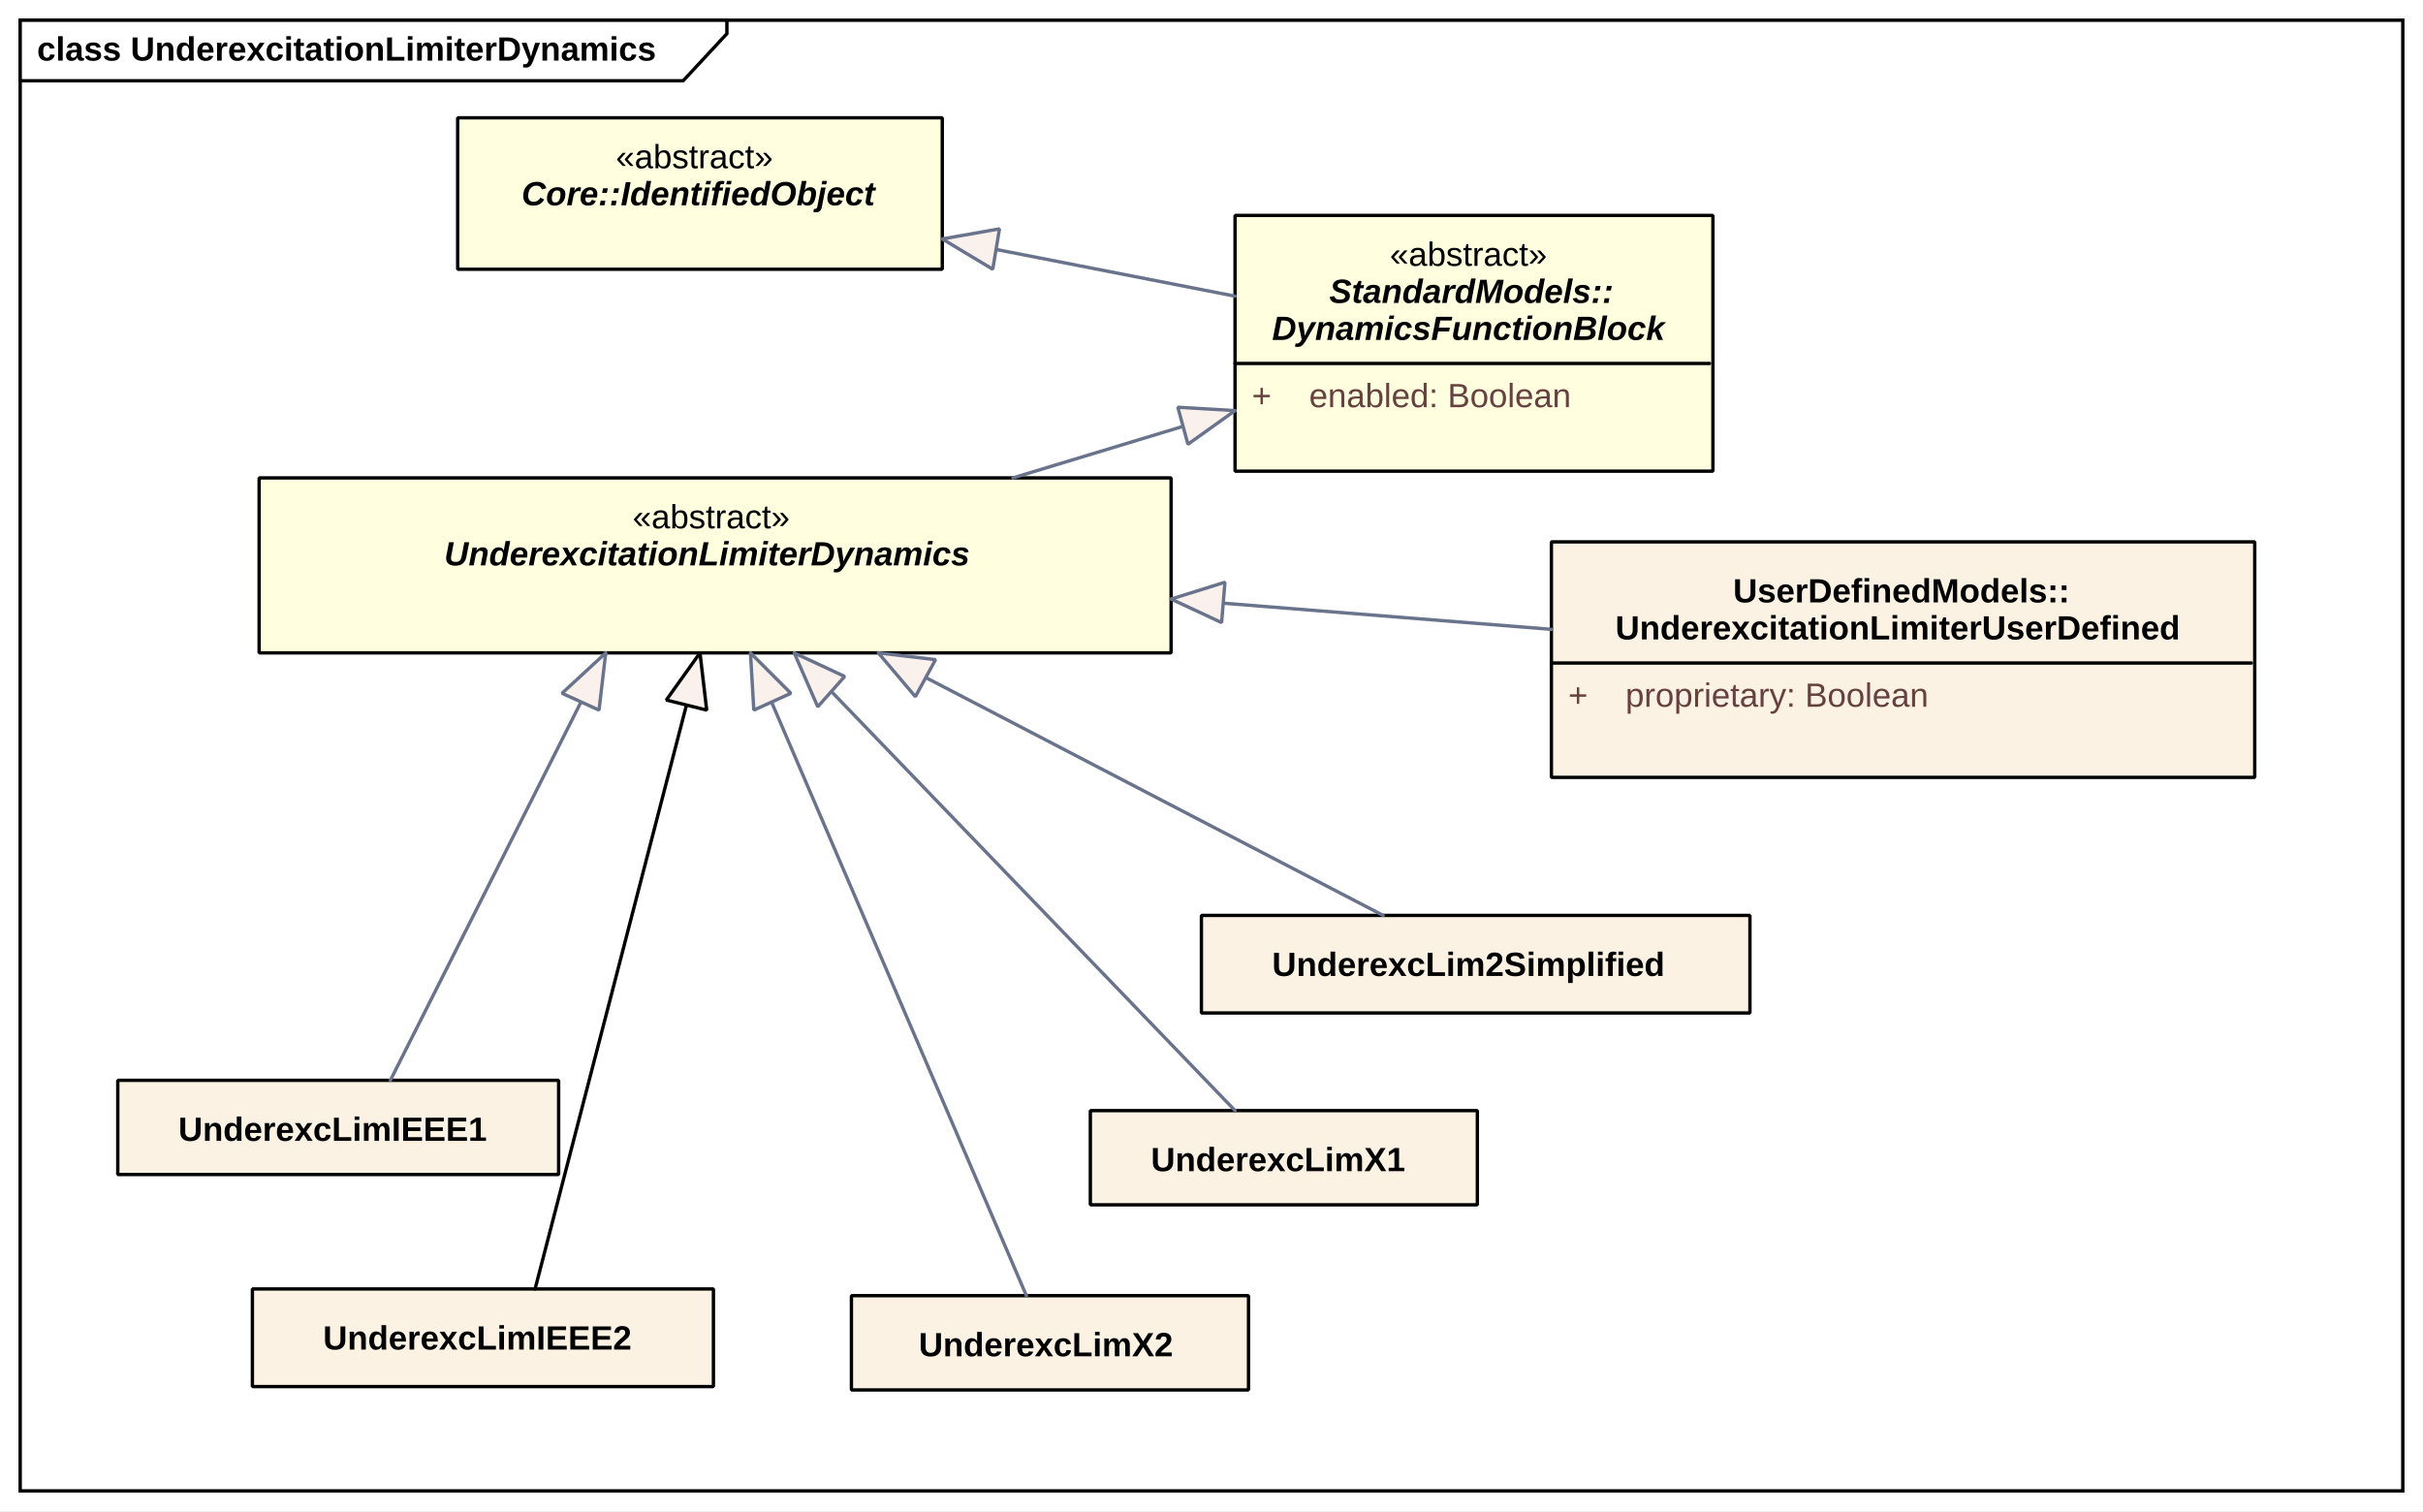
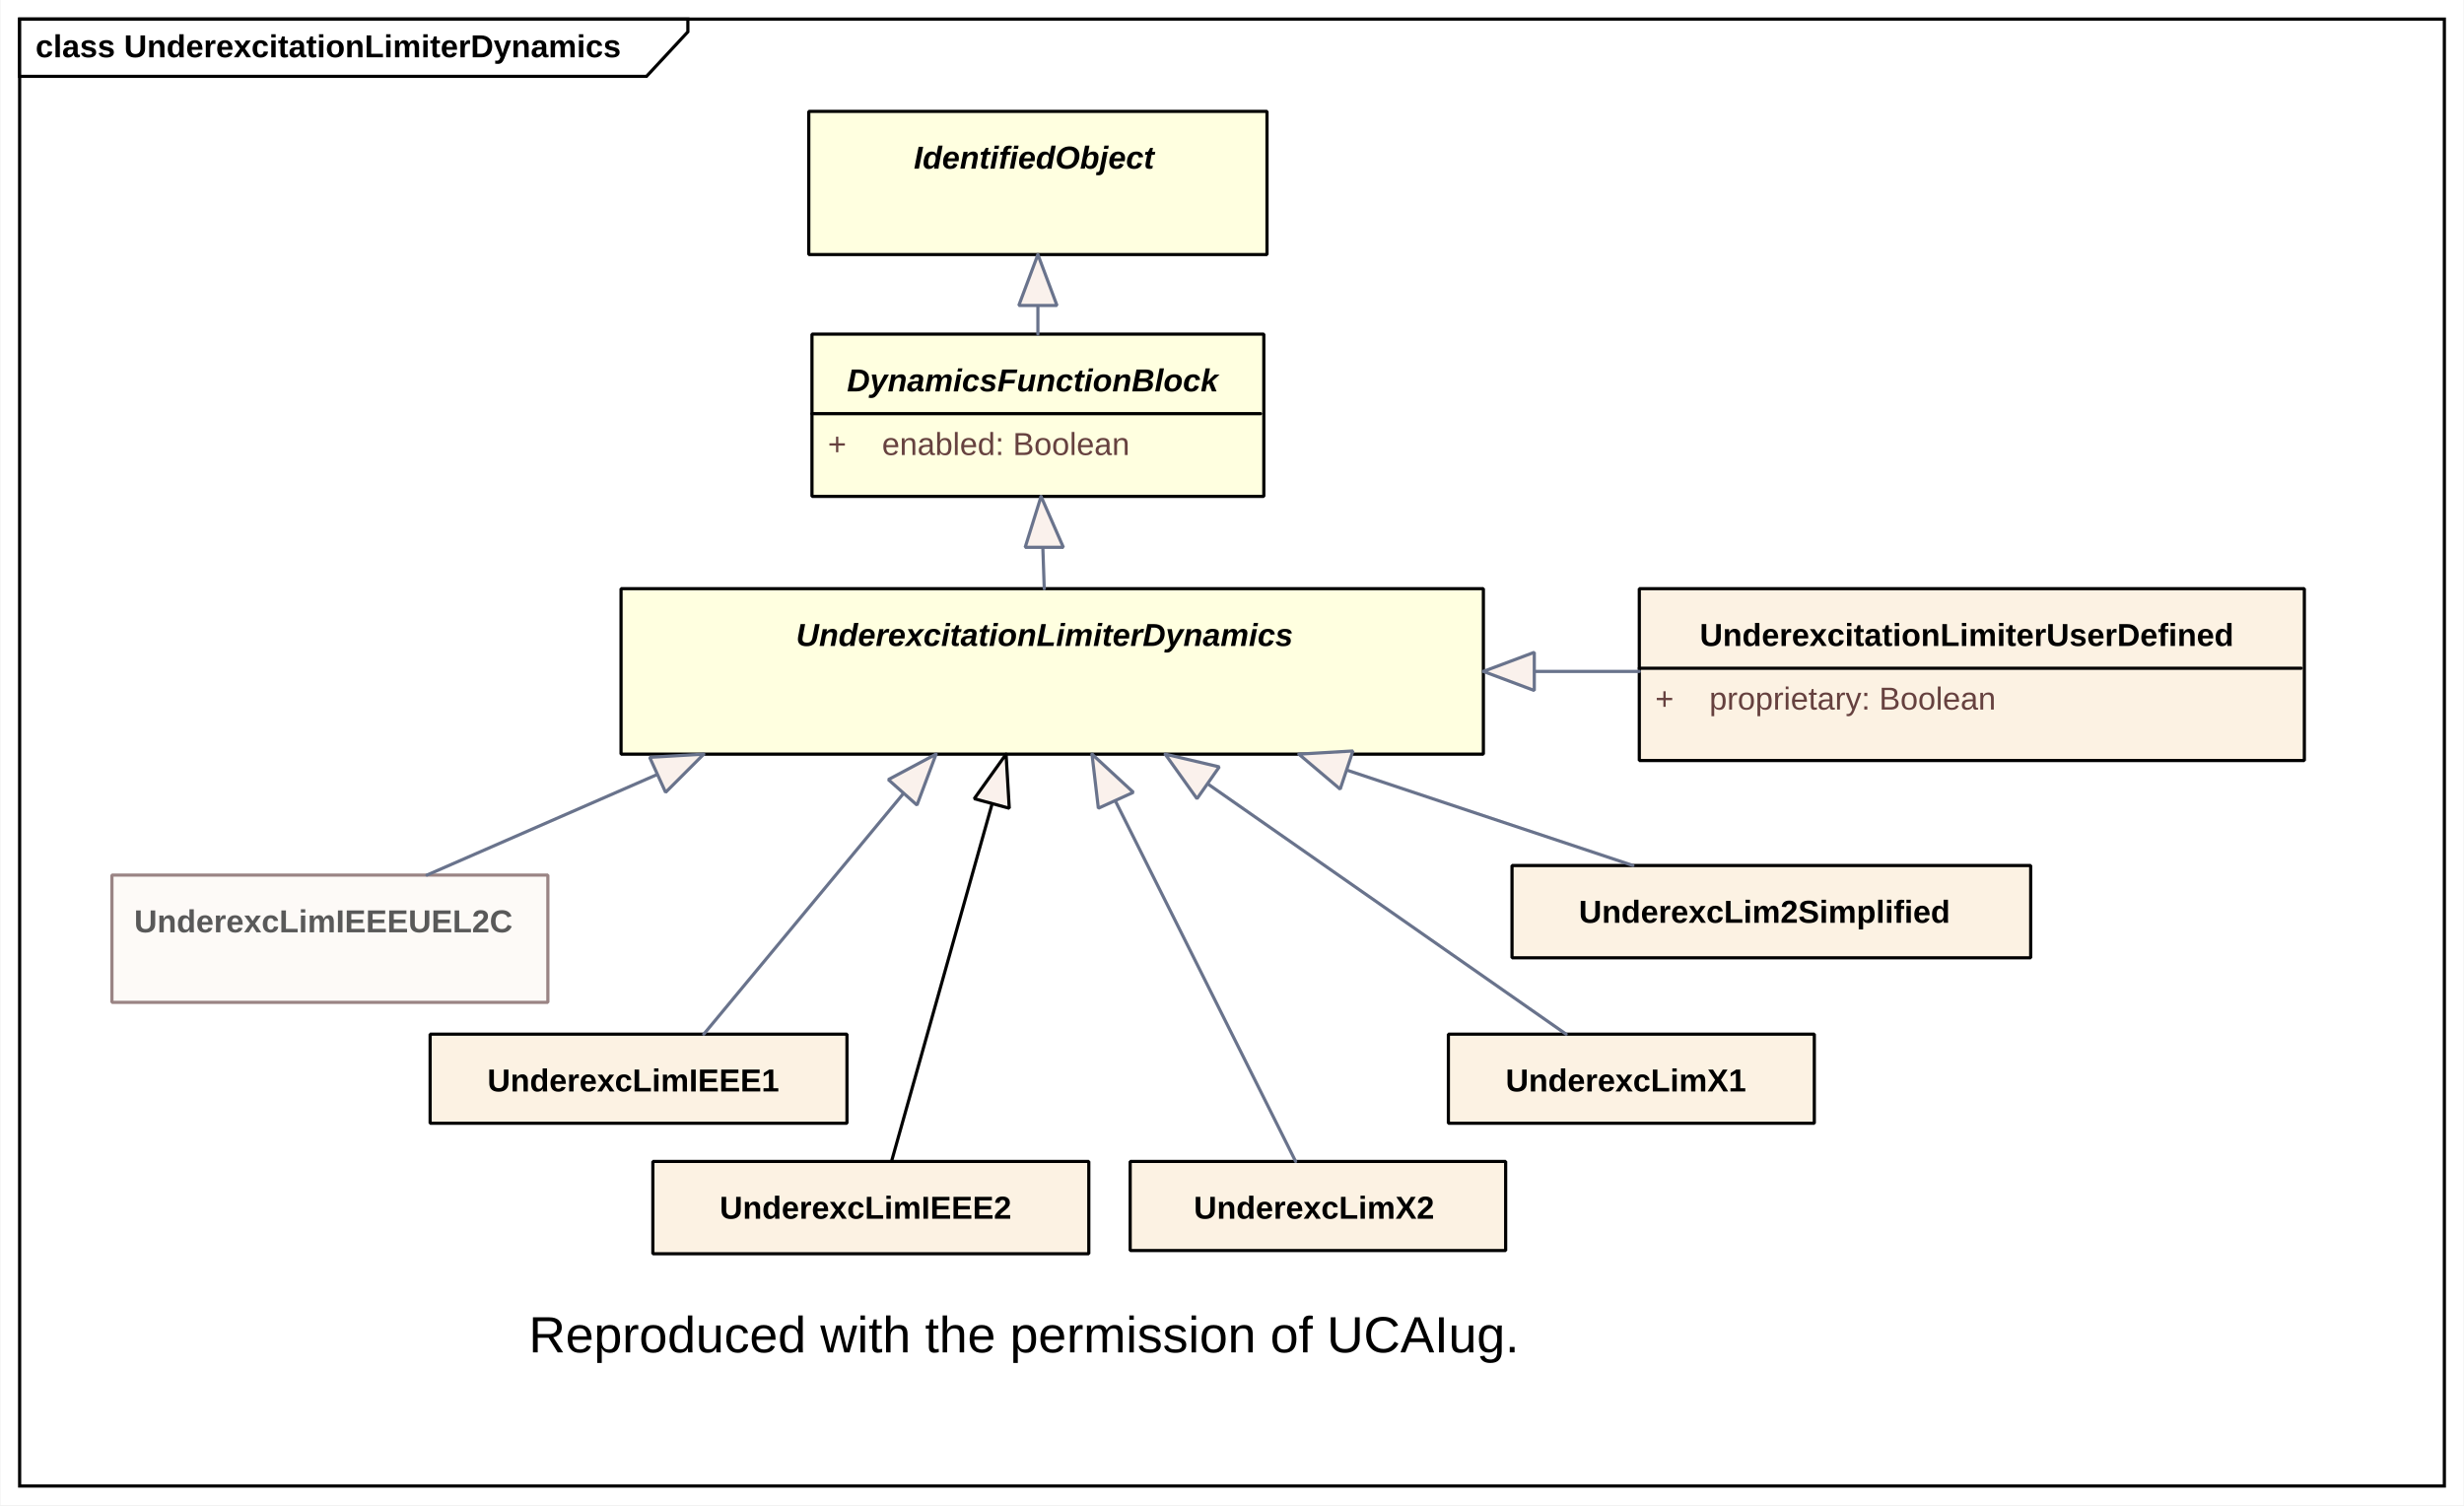
- <svg xmlns="http://www.w3.org/2000/svg" id="svg2644" version="1.1" viewBox="0 0 720 449" height="11.88cm" width="19.05cm">
-   <defs id="defs2648" />
-   <g id="g2132" style="fill:#FFFFFF;fill-opacity:1.00;">
-     <rect id="rect2130" shape-rendering="auto" height="449" width="720" y="0" x="0" />
+ <svg xmlns="http://www.w3.org/2000/svg" id="svg33253" version="1.1" viewBox="0 0 774 473" height="12.51cm" width="20.48cm">
+   <defs id="defs33257" />
+   <g id="g32721" style="fill:#FFFFFF;fill-opacity:1.00;">
+     <rect id="rect32719" shape-rendering="auto" height="473" width="774" y="0" x="0" />
  </g>
-   <g id="g2136" style="stroke-width:1;stroke-linecap:square;stroke-linejoin:miter; fill:#000000;fill-opacity:0.00; stroke:#000000; stroke-opacity:1.00">
-     <path id="path2134" shape-rendering="auto" d="M 6 6 L 6 443 L 714 443 L 714 6 L 6 6" />
+   <g id="g32725" style="stroke-width:1;stroke-linecap:square;stroke-linejoin:miter; fill:#000000;fill-opacity:0.00; stroke:#000000; stroke-opacity:1.00">
+     <path id="path32723" shape-rendering="auto" d="M 6 6 L 6 467 L 768 467 L 768 6 L 6 6" />
  </g>
-   <g id="g2140" style="stroke-width:1;stroke-linecap:square;stroke-linejoin:miter; fill:#FFFFFF;fill-opacity:1.00; stroke:#000000; stroke-opacity:1.00">
-     <polygon id="polygon2138" style="fill-rule:evenodd;" shape-rendering="auto" points="6 24 203 24 216 10 216 6 6 6 6 24" />
+   <g id="g32729" style="stroke-width:1;stroke-linecap:square;stroke-linejoin:miter; fill:#FFFFFF;fill-opacity:1.00; stroke:#000000; stroke-opacity:1.00">
+     <polygon id="polygon32727" style="fill-rule:evenodd;" shape-rendering="auto" points="6 24 203 24 216 10 216 6 6 6 6 24" />
  </g>
-   <g id="g2144" style="stroke-width:1;stroke-linecap:square;stroke-linejoin:miter; fill:#000000;fill-opacity:1.00; stroke:#000000; stroke-opacity:0.00">
-     <text id="text2142" transform="rotate(-0.00 11.00 18.00)" xml:space="preserve" style="font-family:ARIAL; font-weight:700; font-style:normal; font-size:10px; fill:#000000;fill-opacity:1.00; stroke:#000000; stroke-opacity:0.00 stroke-width:0; white-space: pre;" textLength="190" y="18.00" x="11.00">class UnderexcitationLimiterDynamics</text>
+   <g id="g32733" style="stroke-width:1;stroke-linecap:square;stroke-linejoin:miter; fill:#000000;fill-opacity:1.00; stroke:#000000; stroke-opacity:0.00">
+     <text id="text32731" transform="rotate(-0.00 11.00 18.00)" xml:space="preserve" style="font-family:ARIAL; font-weight:700; font-style:normal; font-size:10px; fill:#000000;fill-opacity:1.00; stroke:#000000; stroke-opacity:0.00 stroke-width:0; white-space: pre;" textLength="190" y="18.00" x="11.00">class UnderexcitationLimiterDynamics</text>
  </g>
-   <g id="g2480" style="stroke-width:1;stroke-linecap:round;stroke-linejoin:bevel; fill:#FFFFE0;fill-opacity:1.00; stroke:#000000; stroke-opacity:1.00">
-     <rect id="rect2478" shape-rendering="auto" rx="0.00" height="52" width="271" y="142" x="77" />
+   <g id="g33079" style="stroke-width:1;stroke-linecap:round;stroke-linejoin:bevel; fill:#FFFFE0;fill-opacity:1.00; stroke:#000000; stroke-opacity:1.00">
+     <rect id="rect33077" shape-rendering="auto" rx="0.00" height="52" width="271" y="185" x="195" />
  </g>
-   <g id="g2486" style="stroke-width:1;stroke-linecap:round;stroke-linejoin:bevel; fill:#000000;fill-opacity:1.00; stroke:#000000; stroke-opacity:0.00">
-     <text id="text2482" transform="rotate(-0.00 188.00 157.00)" xml:space="preserve" style="font-family:ARIAL; font-weight:0; font-style:normal; font-size:10px; fill:#000000;fill-opacity:1.00; stroke:#000000; stroke-opacity:0.00 stroke-width:0; white-space: pre;" textLength="49" y="157.00" x="188.00">«abstract»</text>
-     <text id="text2484" transform="rotate(-0.00 132.00 168.00)" xml:space="preserve" style="font-family:ARIAL; font-weight:700; font-style:italic; font-size:10px; fill:#000000;fill-opacity:1.00; stroke:#000000; stroke-opacity:0.00 stroke-width:0; white-space: pre;" textLength="160" y="168.00" x="132.00">UnderexcitationLimiterDynamics</text>
+   <g id="g33083" style="stroke-width:1;stroke-linecap:round;stroke-linejoin:bevel; fill:#000000;fill-opacity:1.00; stroke:#000000; stroke-opacity:0.00">
+     <text id="text33081" transform="rotate(-0.00 250.00 203.00)" xml:space="preserve" style="font-family:ARIAL; font-weight:700; font-style:italic; font-size:10px; fill:#000000;fill-opacity:1.00; stroke:#000000; stroke-opacity:0.00 stroke-width:0; white-space: pre;" textLength="160" y="203.00" x="250.00">UnderexcitationLimiterDynamics</text>
  </g>
-   <g id="g2490" style="stroke-width:1;stroke-linecap:round;stroke-linejoin:bevel; fill:#FCF2E3;fill-opacity:1.00; stroke:#000000; stroke-opacity:1.00">
-     <rect id="rect2488" shape-rendering="auto" rx="0.00" height="28" width="131" y="321" x="35" />
+   <g id="g33087" style="stroke-width:1;stroke-linecap:round;stroke-linejoin:bevel; fill:#FCF2E3;fill-opacity:1.00; stroke:#000000; stroke-opacity:1.00">
+     <rect id="rect33085" shape-rendering="auto" rx="0.00" height="28" width="131" y="325" x="135" />
  </g>
-   <g id="g2494" style="stroke-width:1;stroke-linecap:round;stroke-linejoin:bevel; fill:#000000;fill-opacity:1.00; stroke:#000000; stroke-opacity:0.00">
-     <text id="text2492" transform="rotate(-0.00 53.00 339.00)" xml:space="preserve" style="font-family:ARIAL; font-weight:700; font-style:normal; font-size:10px; fill:#000000;fill-opacity:1.00; stroke:#000000; stroke-opacity:0.00 stroke-width:0; white-space: pre;" textLength="95" y="339.00" x="53.00">UnderexcLimIEEE1</text>
+   <g id="g33091" style="stroke-width:1;stroke-linecap:round;stroke-linejoin:bevel; fill:#000000;fill-opacity:1.00; stroke:#000000; stroke-opacity:0.00">
+     <text id="text33089" transform="rotate(-0.00 153.00 343.00)" xml:space="preserve" style="font-family:ARIAL; font-weight:700; font-style:normal; font-size:10px; fill:#000000;fill-opacity:1.00; stroke:#000000; stroke-opacity:0.00 stroke-width:0; white-space: pre;" textLength="95" y="343.00" x="153.00">UnderexcLimIEEE1</text>
  </g>
-   <g id="g2498" style="stroke-width:1;stroke-linecap:round;stroke-linejoin:bevel; fill:#FCF2E3;fill-opacity:1.00; stroke:#000000; stroke-opacity:1.00">
-     <rect id="rect2496" shape-rendering="auto" rx="0.00" height="29" width="137" y="383" x="75" />
+   <g id="g33095" style="stroke-width:1;stroke-linecap:round;stroke-linejoin:bevel; fill:#FCF2E3;fill-opacity:1.00; stroke:#000000; stroke-opacity:1.00">
+     <rect id="rect33093" shape-rendering="auto" rx="0.00" height="29" width="137" y="365" x="205" />
  </g>
-   <g id="g2502" style="stroke-width:1;stroke-linecap:round;stroke-linejoin:bevel; fill:#000000;fill-opacity:1.00; stroke:#000000; stroke-opacity:0.00">
-     <text id="text2500" transform="rotate(-0.00 96.00 401.00)" xml:space="preserve" style="font-family:ARIAL; font-weight:700; font-style:normal; font-size:10px; fill:#000000;fill-opacity:1.00; stroke:#000000; stroke-opacity:0.00 stroke-width:0; white-space: pre;" textLength="95" y="401.00" x="96.00">UnderexcLimIEEE2</text>
+   <g id="g33099" style="stroke-width:1;stroke-linecap:round;stroke-linejoin:bevel; fill:#000000;fill-opacity:1.00; stroke:#000000; stroke-opacity:0.00">
+     <text id="text33097" transform="rotate(-0.00 226.00 383.00)" xml:space="preserve" style="font-family:ARIAL; font-weight:700; font-style:normal; font-size:10px; fill:#000000;fill-opacity:1.00; stroke:#000000; stroke-opacity:0.00 stroke-width:0; white-space: pre;" textLength="95" y="383.00" x="226.00">UnderexcLimIEEE2</text>
  </g>
-   <g id="g2506" style="stroke-width:1;stroke-linecap:round;stroke-linejoin:bevel; fill:#FCF2E3;fill-opacity:1.00; stroke:#000000; stroke-opacity:1.00">
-     <rect id="rect2504" shape-rendering="auto" rx="0.00" height="28" width="115" y="330" x="324" />
+   <g id="g33103" style="stroke-width:1;stroke-linecap:round;stroke-linejoin:bevel; fill:#FCF2E3;fill-opacity:1.00; stroke:#000000; stroke-opacity:1.00">
+     <rect id="rect33101" shape-rendering="auto" rx="0.00" height="28" width="115" y="325" x="455" />
  </g>
-   <g id="g2510" style="stroke-width:1;stroke-linecap:round;stroke-linejoin:bevel; fill:#000000;fill-opacity:1.00; stroke:#000000; stroke-opacity:0.00">
-     <text id="text2508" transform="rotate(-0.00 342.00 348.00)" xml:space="preserve" style="font-family:ARIAL; font-weight:700; font-style:normal; font-size:10px; fill:#000000;fill-opacity:1.00; stroke:#000000; stroke-opacity:0.00 stroke-width:0; white-space: pre;" textLength="78" y="348.00" x="342.00">UnderexcLimX1</text>
+   <g id="g33107" style="stroke-width:1;stroke-linecap:round;stroke-linejoin:bevel; fill:#000000;fill-opacity:1.00; stroke:#000000; stroke-opacity:0.00">
+     <text id="text33105" transform="rotate(-0.00 473.00 343.00)" xml:space="preserve" style="font-family:ARIAL; font-weight:700; font-style:normal; font-size:10px; fill:#000000;fill-opacity:1.00; stroke:#000000; stroke-opacity:0.00 stroke-width:0; white-space: pre;" textLength="78" y="343.00" x="473.00">UnderexcLimX1</text>
  </g>
-   <g id="g2514" style="stroke-width:1;stroke-linecap:round;stroke-linejoin:bevel; fill:#FCF2E3;fill-opacity:1.00; stroke:#000000; stroke-opacity:1.00">
-     <rect id="rect2512" shape-rendering="auto" rx="0.00" height="28" width="118" y="385" x="253" />
+   <g id="g33111" style="stroke-width:1;stroke-linecap:round;stroke-linejoin:bevel; fill:#FCF2E3;fill-opacity:1.00; stroke:#000000; stroke-opacity:1.00">
+     <rect id="rect33109" shape-rendering="auto" rx="0.00" height="28" width="118" y="365" x="355" />
  </g>
-   <g id="g2518" style="stroke-width:1;stroke-linecap:round;stroke-linejoin:bevel; fill:#000000;fill-opacity:1.00; stroke:#000000; stroke-opacity:0.00">
-     <text id="text2516" transform="rotate(-0.00 273.00 403.00)" xml:space="preserve" style="font-family:ARIAL; font-weight:700; font-style:normal; font-size:10px; fill:#000000;fill-opacity:1.00; stroke:#000000; stroke-opacity:0.00 stroke-width:0; white-space: pre;" textLength="78" y="403.00" x="273.00">UnderexcLimX2</text>
+   <g id="g33115" style="stroke-width:1;stroke-linecap:round;stroke-linejoin:bevel; fill:#000000;fill-opacity:1.00; stroke:#000000; stroke-opacity:0.00">
+     <text id="text33113" transform="rotate(-0.00 375.00 383.00)" xml:space="preserve" style="font-family:ARIAL; font-weight:700; font-style:normal; font-size:10px; fill:#000000;fill-opacity:1.00; stroke:#000000; stroke-opacity:0.00 stroke-width:0; white-space: pre;" textLength="78" y="383.00" x="375.00">UnderexcLimX2</text>
  </g>
-   <g id="g2522" style="stroke-width:1;stroke-linecap:round;stroke-linejoin:bevel; fill:#FFFFE0;fill-opacity:1.00; stroke:#000000; stroke-opacity:1.00">
-     <rect id="rect2520" shape-rendering="auto" rx="0.00" height="45" width="144" y="35" x="136" />
+   <g id="g33119" style="stroke-width:1;stroke-linecap:round;stroke-linejoin:bevel; fill:#FFFFE0;fill-opacity:1.00; stroke:#000000; stroke-opacity:1.00">
+     <rect id="rect33117" shape-rendering="auto" rx="0.00" height="45" width="144" y="35" x="254" />
  </g>
-   <g id="g2528" style="stroke-width:1;stroke-linecap:round;stroke-linejoin:bevel; fill:#000000;fill-opacity:1.00; stroke:#000000; stroke-opacity:0.00">
-     <text id="text2524" transform="rotate(-0.00 183.00 50.00)" xml:space="preserve" style="font-family:ARIAL; font-weight:0; font-style:normal; font-size:10px; fill:#000000;fill-opacity:1.00; stroke:#000000; stroke-opacity:0.00 stroke-width:0; white-space: pre;" textLength="49" y="50.00" x="183.00">«abstract»</text>
-     <text id="text2526" transform="rotate(-0.00 155.00 61.00)" xml:space="preserve" style="font-family:ARIAL; font-weight:700; font-style:italic; font-size:10px; fill:#000000;fill-opacity:1.00; stroke:#000000; stroke-opacity:0.00 stroke-width:0; white-space: pre;" textLength="106" y="61.00" x="155.00">Core::IdentifiedObject</text>
+   <g id="g33123" style="stroke-width:1;stroke-linecap:round;stroke-linejoin:bevel; fill:#000000;fill-opacity:1.00; stroke:#000000; stroke-opacity:0.00">
+     <text id="text33121" transform="rotate(-0.00 287.00 53.00)" xml:space="preserve" style="font-family:ARIAL; font-weight:700; font-style:italic; font-size:10px; fill:#000000;fill-opacity:1.00; stroke:#000000; stroke-opacity:0.00 stroke-width:0; white-space: pre;" textLength="77" y="53.00" x="287.00">IdentifiedObject</text>
  </g>
-   <g id="g2532" style="stroke-width:1;stroke-linecap:round;stroke-linejoin:bevel; fill:#FCF2E3;fill-opacity:1.00; stroke:#000000; stroke-opacity:1.00">
-     <rect id="rect2530" shape-rendering="auto" rx="0.00" height="29" width="163" y="272" x="357" />
+   <g id="g33127" style="stroke-width:1;stroke-linecap:round;stroke-linejoin:bevel; fill:#FCF2E3;fill-opacity:1.00; stroke:#000000; stroke-opacity:1.00">
+     <rect id="rect33125" shape-rendering="auto" rx="0.00" height="29" width="163" y="272" x="475" />
  </g>
-   <g id="g2536" style="stroke-width:1;stroke-linecap:round;stroke-linejoin:bevel; fill:#000000;fill-opacity:1.00; stroke:#000000; stroke-opacity:0.00">
-     <text id="text2534" transform="rotate(-0.00 378.00 290.00)" xml:space="preserve" style="font-family:ARIAL; font-weight:700; font-style:normal; font-size:10px; fill:#000000;fill-opacity:1.00; stroke:#000000; stroke-opacity:0.00 stroke-width:0; white-space: pre;" textLength="120" y="290.00" x="378.00">UnderexcLim2Simplified</text>
+   <g id="g33131" style="stroke-width:1;stroke-linecap:round;stroke-linejoin:bevel; fill:#000000;fill-opacity:1.00; stroke:#000000; stroke-opacity:0.00">
+     <text id="text33129" transform="rotate(-0.00 496.00 290.00)" xml:space="preserve" style="font-family:ARIAL; font-weight:700; font-style:normal; font-size:10px; fill:#000000;fill-opacity:1.00; stroke:#000000; stroke-opacity:0.00 stroke-width:0; white-space: pre;" textLength="120" y="290.00" x="496.00">UnderexcLim2Simplified</text>
  </g>
-   <g id="g2540" style="stroke-width:1;stroke-linecap:round;stroke-linejoin:bevel; fill:#FFFFE0;fill-opacity:1.00; stroke:#000000; stroke-opacity:1.00">
-     <rect id="rect2538" shape-rendering="auto" rx="0.00" height="76" width="142" y="64" x="367" />
+   <g id="g33135" style="stroke-width:1;stroke-linecap:round;stroke-linejoin:bevel; fill:#FFFFE0;fill-opacity:1.00; stroke:#000000; stroke-opacity:1.00">
+     <rect id="rect33133" shape-rendering="auto" rx="0.00" height="51" width="142" y="105" x="255" />
  </g>
-   <g id="g2548" style="stroke-width:1;stroke-linecap:round;stroke-linejoin:bevel; fill:#000000;fill-opacity:1.00; stroke:#000000; stroke-opacity:0.00">
-     <text id="text2542" transform="rotate(-0.00 413.00 79.00)" xml:space="preserve" style="font-family:ARIAL; font-weight:0; font-style:normal; font-size:10px; fill:#000000;fill-opacity:1.00; stroke:#000000; stroke-opacity:0.00 stroke-width:0; white-space: pre;" textLength="49" y="79.00" x="413.00">«abstract»</text>
-     <text id="text2544" transform="rotate(-0.00 395.00 90.00)" xml:space="preserve" style="font-family:ARIAL; font-weight:700; font-style:italic; font-size:10px; fill:#000000;fill-opacity:1.00; stroke:#000000; stroke-opacity:0.00 stroke-width:0; white-space: pre;" textLength="85" y="90.00" x="395.00">StandardModels::</text>
-     <text id="text2546" transform="rotate(-0.00 378.00 101.00)" xml:space="preserve" style="font-family:ARIAL; font-weight:700; font-style:italic; font-size:10px; fill:#000000;fill-opacity:1.00; stroke:#000000; stroke-opacity:0.00 stroke-width:0; white-space: pre;" textLength="119" y="101.00" x="378.00">DynamicsFunctionBlock</text>
+   <g id="g33139" style="stroke-width:1;stroke-linecap:round;stroke-linejoin:bevel; fill:#000000;fill-opacity:1.00; stroke:#000000; stroke-opacity:0.00">
+     <text id="text33137" transform="rotate(-0.00 266.00 123.00)" xml:space="preserve" style="font-family:ARIAL; font-weight:700; font-style:italic; font-size:10px; fill:#000000;fill-opacity:1.00; stroke:#000000; stroke-opacity:0.00 stroke-width:0; white-space: pre;" textLength="119" y="123.00" x="266.00">DynamicsFunctionBlock</text>
  </g>
-   <g id="g2552" style="stroke-width:1;stroke-linecap:round;stroke-linejoin:bevel; fill:#000000;fill-opacity:0.00; stroke:#000000; stroke-opacity:1.00">
-     <path id="path2550" shape-rendering="auto" d="M 367 108 L 508 108" />
+   <g id="g33143" style="stroke-width:1;stroke-linecap:round;stroke-linejoin:bevel; fill:#000000;fill-opacity:0.00; stroke:#000000; stroke-opacity:1.00">
+     <path id="path33141" shape-rendering="auto" d="M 255 130 L 396 130" />
  </g>
-   <g id="g2558" style="stroke-width:1;stroke-linecap:round;stroke-linejoin:bevel; fill:#66413F;fill-opacity:1.00; stroke:#000000; stroke-opacity:0.00">
-     <text id="text2554" transform="rotate(-0.00 372.00 121.00)" xml:space="preserve" style="font-family:ARIAL; font-weight:0; font-style:normal; font-size:10px; fill:#66413F;fill-opacity:1.00; stroke:#000000; stroke-opacity:0.00 stroke-width:0; white-space: pre;" textLength="9" y="121.00" x="372.00">+ </text>
-     <text id="text2556" transform="rotate(-0.00 389.00 121.00)" xml:space="preserve" style="font-family:ARIAL; font-weight:0; font-style:normal; font-size:10px; fill:#66413F;fill-opacity:1.00; stroke:#000000; stroke-opacity:0.00 stroke-width:0; white-space: pre;" textLength="83" y="121.00" x="389.00">enabled: Boolean</text>
+   <g id="g33149" style="stroke-width:1;stroke-linecap:round;stroke-linejoin:bevel; fill:#66413F;fill-opacity:1.00; stroke:#000000; stroke-opacity:0.00">
+     <text id="text33145" transform="rotate(-0.00 260.00 143.00)" xml:space="preserve" style="font-family:ARIAL; font-weight:0; font-style:normal; font-size:10px; fill:#66413F;fill-opacity:1.00; stroke:#000000; stroke-opacity:0.00 stroke-width:0; white-space: pre;" textLength="9" y="143.00" x="260.00">+ </text>
+     <text id="text33147" transform="rotate(-0.00 277.00 143.00)" xml:space="preserve" style="font-family:ARIAL; font-weight:0; font-style:normal; font-size:10px; fill:#66413F;fill-opacity:1.00; stroke:#000000; stroke-opacity:0.00 stroke-width:0; white-space: pre;" textLength="83" y="143.00" x="277.00">enabled: Boolean</text>
  </g>
-   <g id="g2562" style="stroke-width:1;stroke-linecap:round;stroke-linejoin:bevel; fill:#FCF2E3;fill-opacity:1.00; stroke:#000000; stroke-opacity:1.00">
-     <rect id="rect2560" shape-rendering="auto" rx="0.00" height="70" width="209" y="161" x="461" />
+   <g id="g33153" style="stroke-width:1;stroke-linecap:round;stroke-linejoin:bevel; fill:#FCF2E3;fill-opacity:1.00; stroke:#000000; stroke-opacity:1.00">
+     <rect id="rect33151" shape-rendering="auto" rx="0.00" height="54" width="209" y="185" x="515" />
  </g>
-   <g id="g2568" style="stroke-width:1;stroke-linecap:round;stroke-linejoin:bevel; fill:#000000;fill-opacity:1.00; stroke:#000000; stroke-opacity:0.00">
-     <text id="text2564" transform="rotate(-0.00 515.00 179.00)" xml:space="preserve" style="font-family:ARIAL; font-weight:700; font-style:normal; font-size:10px; fill:#000000;fill-opacity:1.00; stroke:#000000; stroke-opacity:0.00 stroke-width:0; white-space: pre;" textLength="101" y="179.00" x="515.00">UserDefinedModels::</text>
-     <text id="text2566" transform="rotate(-0.00 480.00 190.00)" xml:space="preserve" style="font-family:ARIAL; font-weight:700; font-style:normal; font-size:10px; fill:#000000;fill-opacity:1.00; stroke:#000000; stroke-opacity:0.00 stroke-width:0; white-space: pre;" textLength="171" y="190.00" x="480.00">UnderexcitationLimiterUserDefined</text>
+   <g id="g33157" style="stroke-width:1;stroke-linecap:round;stroke-linejoin:bevel; fill:#000000;fill-opacity:1.00; stroke:#000000; stroke-opacity:0.00">
+     <text id="text33155" transform="rotate(-0.00 534.00 203.00)" xml:space="preserve" style="font-family:ARIAL; font-weight:700; font-style:normal; font-size:10px; fill:#000000;fill-opacity:1.00; stroke:#000000; stroke-opacity:0.00 stroke-width:0; white-space: pre;" textLength="171" y="203.00" x="534.00">UnderexcitationLimiterUserDefined</text>
  </g>
-   <g id="g2572" style="stroke-width:1;stroke-linecap:round;stroke-linejoin:bevel; fill:#000000;fill-opacity:0.00; stroke:#000000; stroke-opacity:1.00">
-     <path id="path2570" shape-rendering="auto" d="M 461 197 L 669 197" />
+   <g id="g33161" style="stroke-width:1;stroke-linecap:round;stroke-linejoin:bevel; fill:#000000;fill-opacity:0.00; stroke:#000000; stroke-opacity:1.00">
+     <path id="path33159" shape-rendering="auto" d="M 515 210 L 723 210" />
  </g>
-   <g id="g2578" style="stroke-width:1;stroke-linecap:round;stroke-linejoin:bevel; fill:#66413F;fill-opacity:1.00; stroke:#000000; stroke-opacity:0.00">
-     <text id="text2574" transform="rotate(-0.00 466.00 210.00)" xml:space="preserve" style="font-family:ARIAL; font-weight:0; font-style:normal; font-size:10px; fill:#66413F;fill-opacity:1.00; stroke:#000000; stroke-opacity:0.00 stroke-width:0; white-space: pre;" textLength="9" y="210.00" x="466.00">+ </text>
-     <text id="text2576" transform="rotate(-0.00 483.00 210.00)" xml:space="preserve" style="font-family:ARIAL; font-weight:0; font-style:normal; font-size:10px; fill:#66413F;fill-opacity:1.00; stroke:#000000; stroke-opacity:0.00 stroke-width:0; white-space: pre;" textLength="94" y="210.00" x="483.00">proprietary: Boolean</text>
+   <g id="g33167" style="stroke-width:1;stroke-linecap:round;stroke-linejoin:bevel; fill:#66413F;fill-opacity:1.00; stroke:#000000; stroke-opacity:0.00">
+     <text id="text33163" transform="rotate(-0.00 520.00 223.00)" xml:space="preserve" style="font-family:ARIAL; font-weight:0; font-style:normal; font-size:10px; fill:#66413F;fill-opacity:1.00; stroke:#000000; stroke-opacity:0.00 stroke-width:0; white-space: pre;" textLength="9" y="223.00" x="520.00">+ </text>
+     <text id="text33165" transform="rotate(-0.00 537.00 223.00)" xml:space="preserve" style="font-family:ARIAL; font-weight:0; font-style:normal; font-size:10px; fill:#66413F;fill-opacity:1.00; stroke:#000000; stroke-opacity:0.00 stroke-width:0; white-space: pre;" textLength="94" y="223.00" x="537.00">proprietary: Boolean</text>
  </g>
-   <g id="g2582" style="stroke-width:1;stroke-linecap:round;stroke-linejoin:bevel; fill:#000000;fill-opacity:0.00; stroke:#69738C; stroke-opacity:1.00">
-     <path id="path2580" shape-rendering="auto" d="M 461 187 L 348 178" />
+   <g id="g33171" style="stroke-width:1;stroke-linecap:round;stroke-linejoin:bevel; fill:#FDFAF7;fill-opacity:1.00; stroke:#9A8484; stroke-opacity:1.00">
+     <rect id="rect33169" shape-rendering="auto" rx="0.00" height="40" width="137" y="275" x="35" />
  </g>
-   <g id="g2586" style="stroke-width:1;stroke-linecap:round;stroke-linejoin:bevel; fill:#FAF1EC;fill-opacity:1.00; stroke:#69738C; stroke-opacity:1.00">
-     <polygon id="polygon2584" style="fill-rule:evenodd;" shape-rendering="auto" points="364 173 363 185 348 178" />
+   <g id="g33175" style="stroke-width:1;stroke-linecap:round;stroke-linejoin:bevel; fill:#595959;fill-opacity:1.00; stroke:#000000; stroke-opacity:0.00">
+     <text id="text33173" transform="rotate(-0.00 42.00 293.00)" xml:space="preserve" style="font-family:ARIAL; font-weight:700; font-style:normal; font-size:10px; fill:#595959;fill-opacity:1.00; stroke:#000000; stroke-opacity:0.00 stroke-width:0; white-space: pre;" textLength="122" y="293.00" x="42.00">UnderexcLimIEEEUEL2C</text>
  </g>
-   <g id="g2590" style="stroke-width:1;stroke-linecap:round;stroke-linejoin:bevel; fill:#000000;fill-opacity:0.00; stroke:#69738C; stroke-opacity:1.00">
-     <path id="path2588" shape-rendering="auto" d="M 367 88 L 280 71" />
+   <g id="g33179" style="stroke-width:1;stroke-linecap:round;stroke-linejoin:bevel; fill:#000000;fill-opacity:1.00; stroke:#000000; stroke-opacity:0.00">
+     <text id="text33177" transform="rotate(-0.00 166.00 425.00)" xml:space="preserve" style="font-family:ARIAL; font-weight:400; font-style:normal; font-size:16px; fill:#000000;fill-opacity:1.00; stroke:#000000; stroke-opacity:0.00 stroke-width:0; white-space: pre;" textLength="311" y="425.00" x="166.00">Reproduced with the permission of UCAIug.</text>
  </g>
-   <g id="g2594" style="stroke-width:1;stroke-linecap:round;stroke-linejoin:bevel; fill:#FAF1EC;fill-opacity:1.00; stroke:#69738C; stroke-opacity:1.00">
-     <polygon id="polygon2592" style="fill-rule:evenodd;" shape-rendering="auto" points="297 68 295 80 280 71" />
+   <g id="g33183" style="stroke-width:1;stroke-linecap:round;stroke-linejoin:bevel; fill:#000000;fill-opacity:0.00; stroke:#69738C; stroke-opacity:1.00">
+     <path id="path33181" shape-rendering="auto" d="M 134 275 L 221 237" />
  </g>
-   <g id="g2598" style="stroke-width:1;stroke-linecap:round;stroke-linejoin:bevel; fill:#000000;fill-opacity:0.00; stroke:#69738C; stroke-opacity:1.00">
-     <path id="path2596" shape-rendering="auto" d="M 411 272 L 261 194" />
+   <g id="g33187" style="stroke-width:1;stroke-linecap:round;stroke-linejoin:bevel; fill:#FAF1EC;fill-opacity:1.00; stroke:#69738C; stroke-opacity:1.00">
+     <polygon id="polygon33185" style="fill-rule:evenodd;" shape-rendering="auto" points="209 249 204 238 221 237" />
  </g>
-   <g id="g2602" style="stroke-width:1;stroke-linecap:round;stroke-linejoin:bevel; fill:#FAF1EC;fill-opacity:1.00; stroke:#69738C; stroke-opacity:1.00">
-     <polygon id="polygon2600" style="fill-rule:evenodd;" shape-rendering="auto" points="278 196 272 207 261 194" />
+   <g id="g33191" style="stroke-width:1;stroke-linecap:round;stroke-linejoin:bevel; fill:#000000;fill-opacity:0.00; stroke:#69738C; stroke-opacity:1.00">
+     <path id="path33189" shape-rendering="auto" d="M 515 211 L 466 211" />
  </g>
-   <g id="g2606" style="stroke-width:1;stroke-linecap:round;stroke-linejoin:bevel; fill:#000000;fill-opacity:0.00; stroke:#69738C; stroke-opacity:1.00">
-     <path id="path2604" shape-rendering="auto" d="M 305 385 L 223 194" />
+   <g id="g33195" style="stroke-width:1;stroke-linecap:round;stroke-linejoin:bevel; fill:#FAF1EC;fill-opacity:1.00; stroke:#69738C; stroke-opacity:1.00">
+     <polygon id="polygon33193" style="fill-rule:evenodd;" shape-rendering="auto" points="482 205 482 217 466 211" />
  </g>
-   <g id="g2610" style="stroke-width:1;stroke-linecap:round;stroke-linejoin:bevel; fill:#FAF1EC;fill-opacity:1.00; stroke:#69738C; stroke-opacity:1.00">
-     <polygon id="polygon2608" style="fill-rule:evenodd;" shape-rendering="auto" points="235 206 224 211 223 194" />
+   <g id="g33199" style="stroke-width:1;stroke-linecap:round;stroke-linejoin:bevel; fill:#000000;fill-opacity:0.00; stroke:#69738C; stroke-opacity:1.00">
+     <path id="path33197" shape-rendering="auto" d="M 326 105 L 326 80" />
  </g>
-   <g id="g2614" style="stroke-width:1;stroke-linecap:round;stroke-linejoin:bevel; fill:#000000;fill-opacity:0.00; stroke:#69738C; stroke-opacity:1.00">
-     <path id="path2612" shape-rendering="auto" d="M 367 330 L 236 194" />
+   <g id="g33203" style="stroke-width:1;stroke-linecap:round;stroke-linejoin:bevel; fill:#FAF1EC;fill-opacity:1.00; stroke:#69738C; stroke-opacity:1.00">
+     <polygon id="polygon33201" style="fill-rule:evenodd;" shape-rendering="auto" points="332 96 320 96 326 80" />
  </g>
-   <g id="g2618" style="stroke-width:1;stroke-linecap:round;stroke-linejoin:bevel; fill:#FAF1EC;fill-opacity:1.00; stroke:#69738C; stroke-opacity:1.00">
-     <polygon id="polygon2616" style="fill-rule:evenodd;" shape-rendering="auto" points="251 201 243 210 236 194" />
+   <g id="g33207" style="stroke-width:1;stroke-linecap:round;stroke-linejoin:bevel; fill:#000000;fill-opacity:0.00; stroke:#69738C; stroke-opacity:1.00">
+     <path id="path33205" shape-rendering="auto" d="M 513 272 L 408 237" />
  </g>
-   <g id="g2622" style="stroke-width:1;stroke-linecap:round;stroke-linejoin:bevel; fill:#000000;fill-opacity:0.00; stroke:#000000; stroke-opacity:1.00">
-     <path id="path2620" shape-rendering="auto" d="M 159 383 L 208 194" />
+   <g id="g33211" style="stroke-width:1;stroke-linecap:round;stroke-linejoin:bevel; fill:#FAF1EC;fill-opacity:1.00; stroke:#69738C; stroke-opacity:1.00">
+     <polygon id="polygon33209" style="fill-rule:evenodd;" shape-rendering="auto" points="425 236 421 248 408 237" />
  </g>
-   <g id="g2626" style="stroke-width:1;stroke-linecap:round;stroke-linejoin:bevel; fill:#FAF1EC;fill-opacity:1.00; stroke:#000000; stroke-opacity:1.00">
-     <polygon id="polygon2624" style="fill-rule:evenodd;" shape-rendering="auto" points="210 211 198 208 208 194" />
+   <g id="g33215" style="stroke-width:1;stroke-linecap:round;stroke-linejoin:bevel; fill:#000000;fill-opacity:0.00; stroke:#69738C; stroke-opacity:1.00">
+     <path id="path33213" shape-rendering="auto" d="M 407 365 L 343 237" />
  </g>
-   <g id="g2630" style="stroke-width:1;stroke-linecap:round;stroke-linejoin:bevel; fill:#000000;fill-opacity:0.00; stroke:#69738C; stroke-opacity:1.00">
-     <path id="path2628" shape-rendering="auto" d="M 116 321 L 180 194" />
+   <g id="g33219" style="stroke-width:1;stroke-linecap:round;stroke-linejoin:bevel; fill:#FAF1EC;fill-opacity:1.00; stroke:#69738C; stroke-opacity:1.00">
+     <polygon id="polygon33217" style="fill-rule:evenodd;" shape-rendering="auto" points="356 249 345 254 343 237" />
  </g>
-   <g id="g2634" style="stroke-width:1;stroke-linecap:round;stroke-linejoin:bevel; fill:#FAF1EC;fill-opacity:1.00; stroke:#69738C; stroke-opacity:1.00">
-     <polygon id="polygon2632" style="fill-rule:evenodd;" shape-rendering="auto" points="178 211 167 206 180 194" />
+   <g id="g33223" style="stroke-width:1;stroke-linecap:round;stroke-linejoin:bevel; fill:#000000;fill-opacity:0.00; stroke:#69738C; stroke-opacity:1.00">
+     <path id="path33221" shape-rendering="auto" d="M 492 325 L 366 237" />
  </g>
-   <g id="g2638" style="stroke-width:1;stroke-linecap:round;stroke-linejoin:bevel; fill:#000000;fill-opacity:0.00; stroke:#69738C; stroke-opacity:1.00">
-     <path id="path2636" shape-rendering="auto" d="M 301 142 L 367 122" />
+   <g id="g33227" style="stroke-width:1;stroke-linecap:round;stroke-linejoin:bevel; fill:#FAF1EC;fill-opacity:1.00; stroke:#69738C; stroke-opacity:1.00">
+     <polygon id="polygon33225" style="fill-rule:evenodd;" shape-rendering="auto" points="383 241 376 251 366 237" />
  </g>
-   <g id="g2642" style="stroke-width:1;stroke-linecap:round;stroke-linejoin:bevel; fill:#FAF1EC;fill-opacity:1.00; stroke:#69738C; stroke-opacity:1.00">
-     <polygon id="polygon2640" style="fill-rule:evenodd;" shape-rendering="auto" points="353 132 350 121 367 122" />
+   <g id="g33231" style="stroke-width:1;stroke-linecap:round;stroke-linejoin:bevel; fill:#000000;fill-opacity:0.00; stroke:#000000; stroke-opacity:1.00">
+     <path id="path33229" shape-rendering="auto" d="M 280 365 L 316 237" />
+   </g>
+   <g id="g33235" style="stroke-width:1;stroke-linecap:round;stroke-linejoin:bevel; fill:#FAF1EC;fill-opacity:1.00; stroke:#000000; stroke-opacity:1.00">
+     <polygon id="polygon33233" style="fill-rule:evenodd;" shape-rendering="auto" points="317 254 306 251 316 237" />
+   </g>
+   <g id="g33239" style="stroke-width:1;stroke-linecap:round;stroke-linejoin:bevel; fill:#000000;fill-opacity:0.00; stroke:#69738C; stroke-opacity:1.00">
+     <path id="path33237" shape-rendering="auto" d="M 221 325 L 294 237" />
+   </g>
+   <g id="g33243" style="stroke-width:1;stroke-linecap:round;stroke-linejoin:bevel; fill:#FAF1EC;fill-opacity:1.00; stroke:#69738C; stroke-opacity:1.00">
+     <polygon id="polygon33241" style="fill-rule:evenodd;" shape-rendering="auto" points="288 253 279 245 294 237" />
+   </g>
+   <g id="g33247" style="stroke-width:1;stroke-linecap:round;stroke-linejoin:bevel; fill:#000000;fill-opacity:0.00; stroke:#69738C; stroke-opacity:1.00">
+     <path id="path33245" shape-rendering="auto" d="M 328 185 L 327 156" />
+   </g>
+   <g id="g33251" style="stroke-width:1;stroke-linecap:round;stroke-linejoin:bevel; fill:#FAF1EC;fill-opacity:1.00; stroke:#69738C; stroke-opacity:1.00">
+     <polygon id="polygon33249" style="fill-rule:evenodd;" shape-rendering="auto" points="334 172 322 172 327 156" />
  </g>
</svg>
